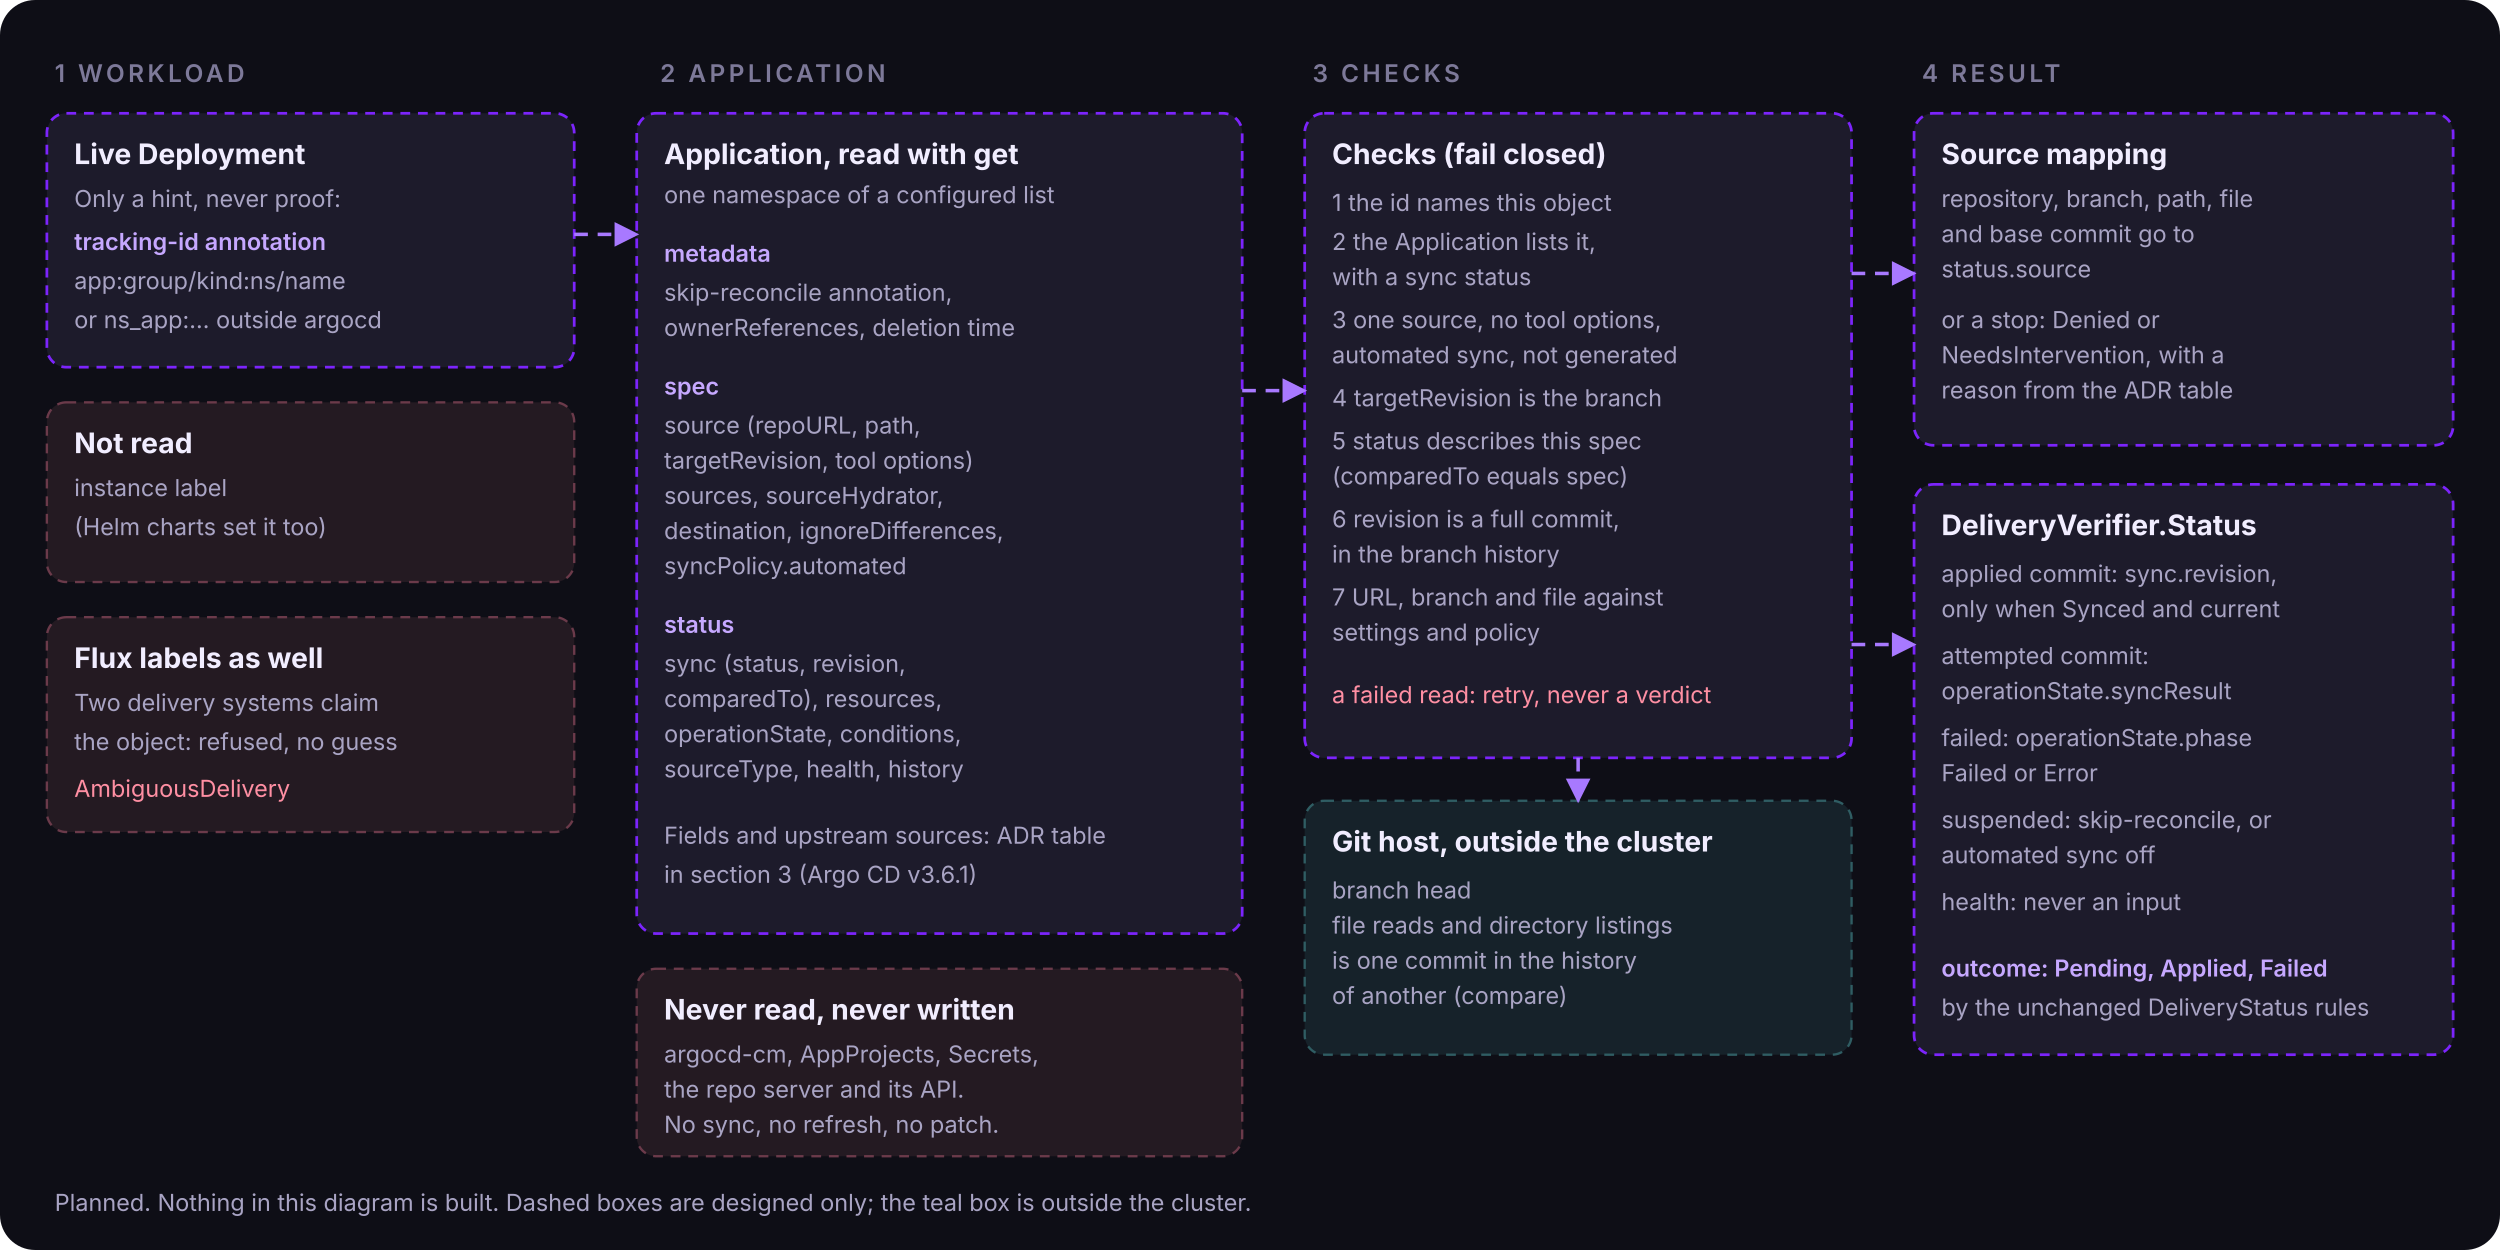
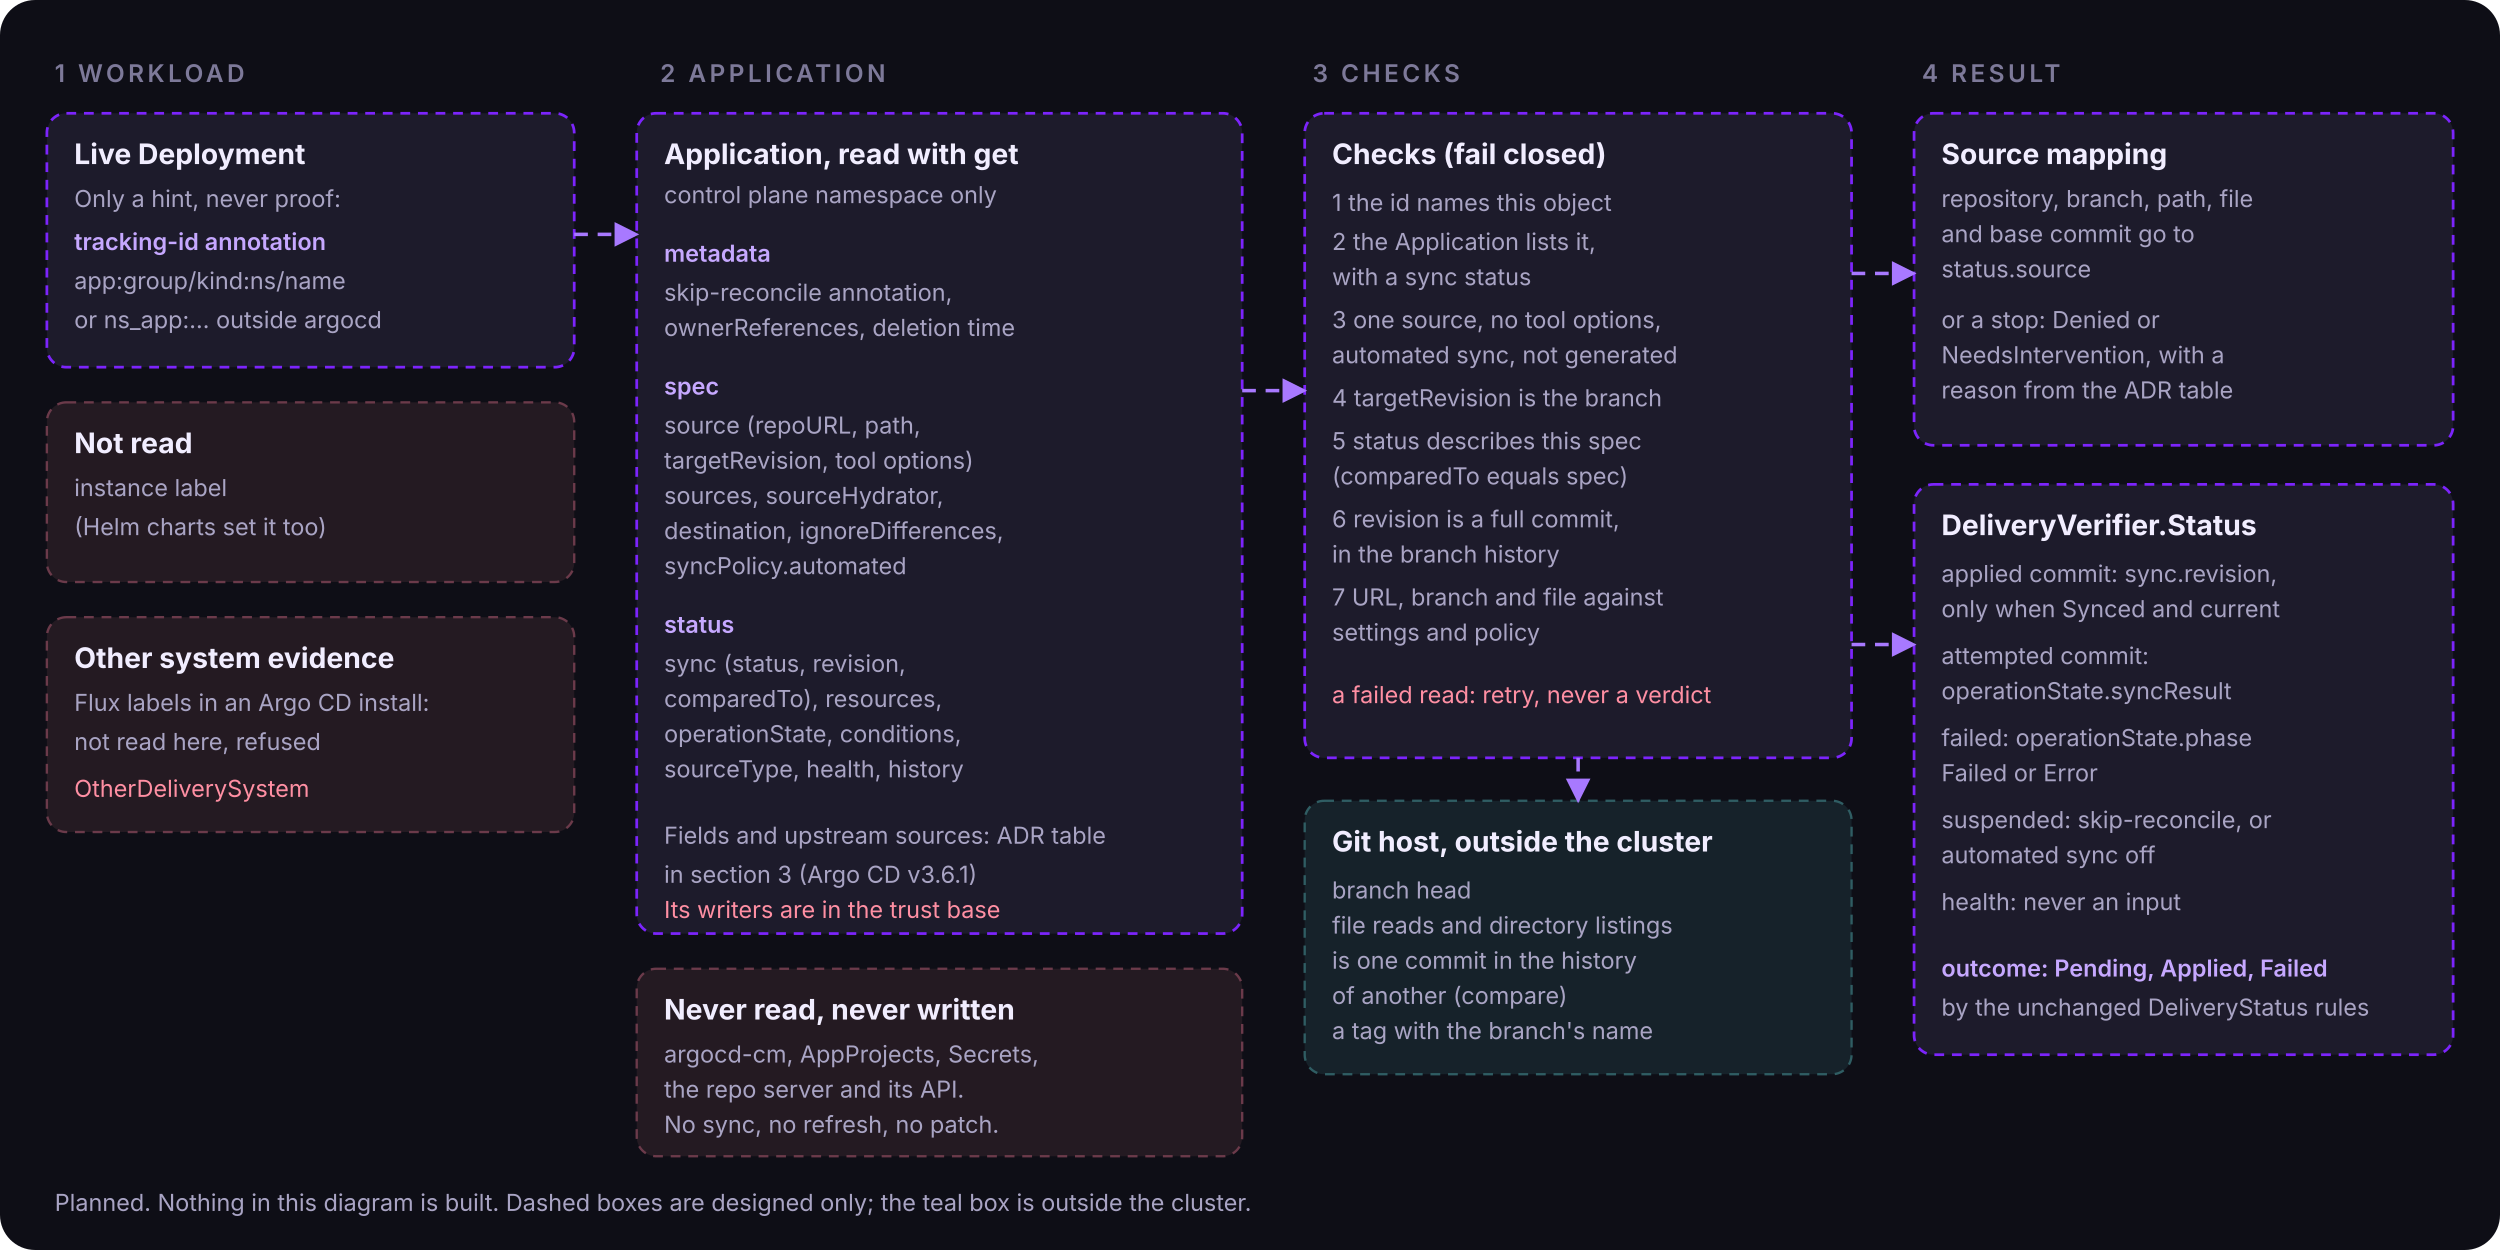
<svg xmlns="http://www.w3.org/2000/svg" viewBox="0 0 1280 640" role="img" aria-labelledby="t d" font-family="Inter, 'Segoe UI', system-ui, -apple-system, sans-serif">
  <defs>
    <marker id="a" viewBox="0 0 10 10" refX="9" refY="5" markerWidth="7" markerHeight="7" orient="auto-start-reverse">
      <path d="M0 0 10 5 0 10z" fill="#a879ff" />
    </marker>
    <style>
      .lane{fill:#13121c;stroke:#2a2740}
      .pl{fill:#1d1b2b;stroke:#7c24fc;stroke-width:1.4;stroke-dasharray:5 4}
      .ext{fill:#16222a;stroke:#2f5d63;stroke-width:1.2;stroke-dasharray:5 4}
      .no{fill:#241a22;stroke:#6b3a4a;stroke-width:1.2;stroke-dasharray:5 4}
      .h{fill:#f1edff;font-size:14.5px;font-weight:650}
      .s{fill:#a9a4c4;font-size:12px}
      .lbl{fill:#c6a8ff;font-size:12px;font-weight:600}
      .bad{fill:#ff8fa3;font-size:12px}
      .lanet{fill:#7d7999;font-size:12.5px;font-weight:600;letter-spacing:.14em}
      .f{stroke:#a879ff;stroke-width:1.8;fill:none;stroke-dasharray:7 5}
    </style>
  </defs>
  <rect width="1280" height="640" rx="18" fill="#0e0e16" />
  <text class="lanet" x="28" y="42">1  WORKLOAD</text>
  <text class="lanet" x="338" y="42">2  APPLICATION</text>
  <text class="lanet" x="672" y="42">3  CHECKS</text>
  <text class="lanet" x="984" y="42">4  RESULT</text>
  <rect class="pl" x="24" y="58" width="270" height="130" rx="10" />
  <text class="h" x="38" y="84">Live Deployment</text>
  <text class="s" x="38" y="106">Only a hint, never proof:</text>
  <text class="lbl" x="38" y="128">tracking-id annotation</text>
  <text class="s" x="38" y="148">app:group/kind:ns/name</text>
  <text class="s" x="38" y="168">or ns_app:... outside argocd</text>
  <rect class="no" x="24" y="206" width="270" height="92" rx="10" />
  <text class="h" x="38" y="232">Not read</text>
  <text class="s" x="38" y="254">instance label</text>
  <text class="s" x="38" y="274">(Helm charts set it too)</text>
  <rect class="no" x="24" y="316" width="270" height="110" rx="10" />
-   <text class="h" x="38" y="342">Flux labels as well</text>
-   <text class="s" x="38" y="364">Two delivery systems claim</text>
-   <text class="s" x="38" y="384">the object: refused, no guess</text>
-   <text class="bad" x="38" y="408">AmbiguousDelivery</text>
+   <text class="h" x="38" y="342">Other system evidence</text>
+   <text class="s" x="38" y="364">Flux labels in an Argo CD install:</text>
+   <text class="s" x="38" y="384">not read here, refused</text>
+   <text class="bad" x="38" y="408">OtherDeliverySystem</text>
  <rect class="pl" x="326" y="58" width="310" height="420" rx="10" />
  <text class="h" x="340" y="84">Application, read with get</text>
-   <text class="s" x="340" y="104">one namespace of a configured list</text>
+   <text class="s" x="340" y="104">control plane namespace only</text>
  <text class="lbl" x="340" y="134">metadata</text>
  <text class="s" x="340" y="154">skip-reconcile annotation,</text>
  <text class="s" x="340" y="172">ownerReferences, deletion time</text>
  <text class="lbl" x="340" y="202">spec</text>
  <text class="s" x="340" y="222">source (repoURL, path,</text>
  <text class="s" x="340" y="240">targetRevision, tool options)</text>
  <text class="s" x="340" y="258">sources, sourceHydrator,</text>
  <text class="s" x="340" y="276">destination, ignoreDifferences,</text>
  <text class="s" x="340" y="294">syncPolicy.automated</text>
  <text class="lbl" x="340" y="324">status</text>
  <text class="s" x="340" y="344">sync (status, revision,</text>
  <text class="s" x="340" y="362">comparedTo), resources,</text>
  <text class="s" x="340" y="380">operationState, conditions,</text>
  <text class="s" x="340" y="398">sourceType, health, history</text>
  <text class="s" x="340" y="432">Fields and upstream sources: ADR table</text>
  <text class="s" x="340" y="452">in section 3 (Argo CD v3.6.1)</text>
+   <text class="bad" x="340" y="470">Its writers are in the trust base</text>
  <rect class="no" x="326" y="496" width="310" height="96" rx="10" />
  <text class="h" x="340" y="522">Never read, never written</text>
  <text class="s" x="340" y="544">argocd-cm, AppProjects, Secrets,</text>
  <text class="s" x="340" y="562">the repo server and its API.</text>
  <text class="s" x="340" y="580">No sync, no refresh, no patch.</text>
  <rect class="pl" x="668" y="58" width="280" height="330" rx="10" />
  <text class="h" x="682" y="84">Checks (fail closed)</text>
  <text class="s" x="682" y="108">1 the id names this object</text>
  <text class="s" x="682" y="128">2 the Application lists it,</text>
  <text class="s" x="682" y="146">  with a sync status</text>
  <text class="s" x="682" y="168">3 one source, no tool options,</text>
  <text class="s" x="682" y="186">  automated sync, not generated</text>
  <text class="s" x="682" y="208">4 targetRevision is the branch</text>
  <text class="s" x="682" y="230">5 status describes this spec</text>
  <text class="s" x="682" y="248">  (comparedTo equals spec)</text>
  <text class="s" x="682" y="270">6 revision is a full commit,</text>
  <text class="s" x="682" y="288">  in the branch history</text>
  <text class="s" x="682" y="310">7 URL, branch and file against</text>
  <text class="s" x="682" y="328">  settings and policy</text>
  <text class="bad" x="682" y="360">a failed read: retry, never a verdict</text>
-   <rect class="ext" x="668" y="410" width="280" height="130" rx="10" />
+   <rect class="ext" x="668" y="410" width="280" height="140" rx="10" />
  <text class="h" x="682" y="436">Git host, outside the cluster</text>
  <text class="s" x="682" y="460">branch head</text>
  <text class="s" x="682" y="478">file reads and directory listings</text>
  <text class="s" x="682" y="496">is one commit in the history</text>
  <text class="s" x="682" y="514">of another (compare)</text>
+   <text class="s" x="682" y="532">a tag with the branch's name</text>
  <rect class="pl" x="980" y="58" width="276" height="170" rx="10" />
  <text class="h" x="994" y="84">Source mapping</text>
  <text class="s" x="994" y="106">repository, branch, path, file</text>
  <text class="s" x="994" y="124">and base commit go to</text>
  <text class="s" x="994" y="142">status.source</text>
  <text class="s" x="994" y="168">or a stop: Denied or</text>
  <text class="s" x="994" y="186">NeedsIntervention, with a</text>
  <text class="s" x="994" y="204">reason from the ADR table</text>
  <rect class="pl" x="980" y="248" width="276" height="292" rx="10" />
  <text class="h" x="994" y="274">DeliveryVerifier.Status</text>
  <text class="s" x="994" y="298">applied commit: sync.revision,</text>
  <text class="s" x="994" y="316">only when Synced and current</text>
  <text class="s" x="994" y="340">attempted commit:</text>
  <text class="s" x="994" y="358">operationState.syncResult</text>
  <text class="s" x="994" y="382">failed: operationState.phase</text>
  <text class="s" x="994" y="400">Failed or Error</text>
  <text class="s" x="994" y="424">suspended: skip-reconcile, or</text>
  <text class="s" x="994" y="442">automated sync off</text>
  <text class="s" x="994" y="466">health: never an input</text>
  <text class="lbl" x="994" y="500">outcome: Pending, Applied, Failed</text>
  <text class="s" x="994" y="520">by the unchanged DeliveryStatus rules</text>
  <path class="f" d="M294 120 H326" marker-end="url(#a)" />
  <path class="f" d="M636 200 H668" marker-end="url(#a)" />
  <path class="f" d="M948 140 H980" marker-end="url(#a)" />
  <path class="f" d="M948 330 H980" marker-end="url(#a)" />
  <path class="f" d="M808 388 V410" marker-end="url(#a)" />
  <text class="s" x="28" y="620">Planned. Nothing in this diagram is built. Dashed boxes are designed only; the teal box is outside the cluster.</text>
</svg>
